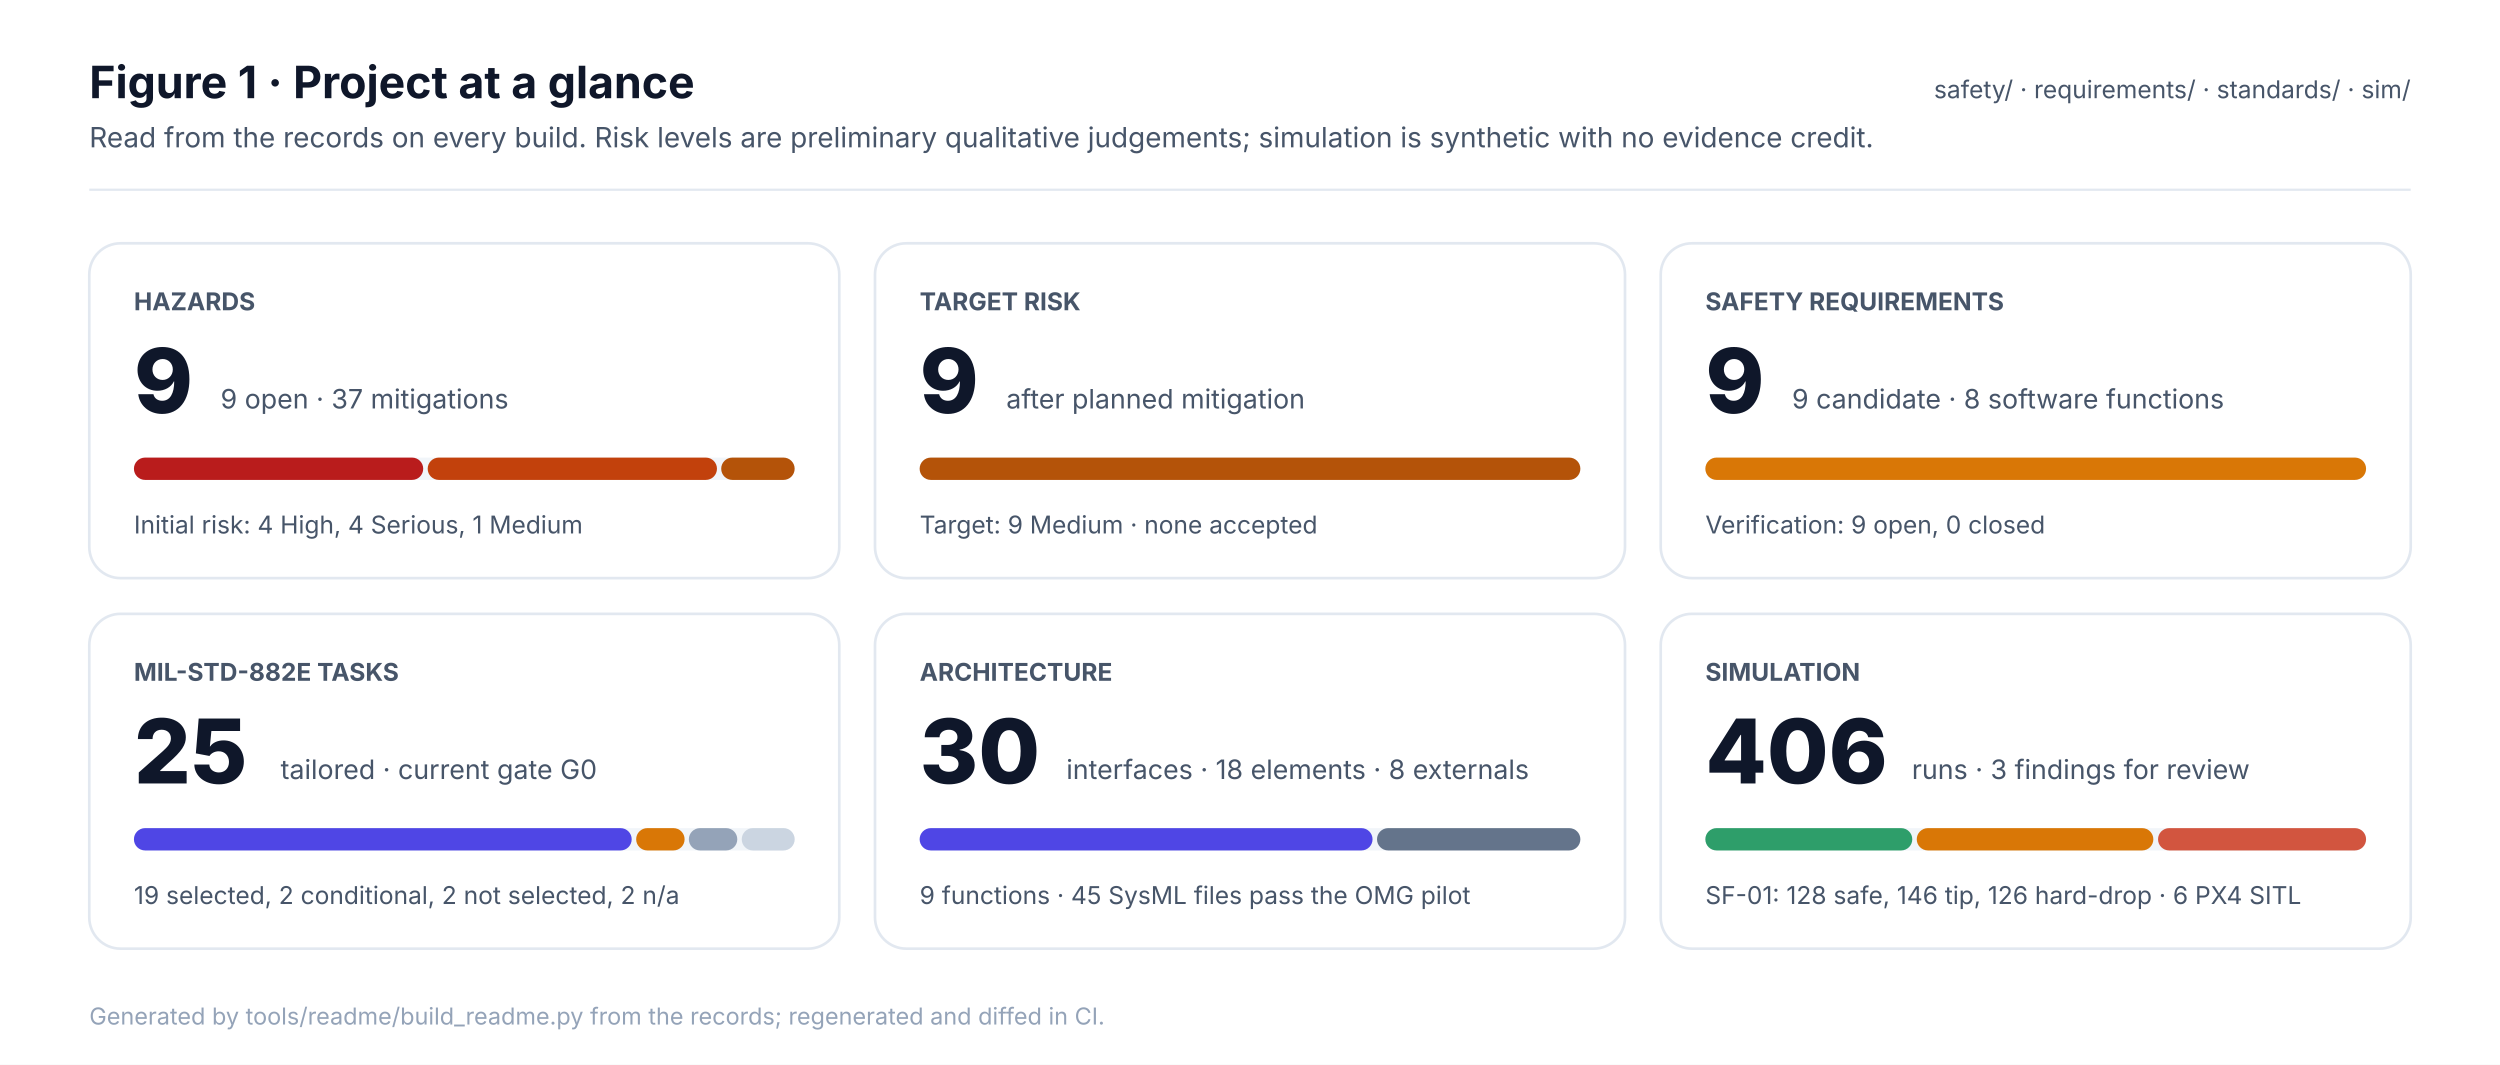
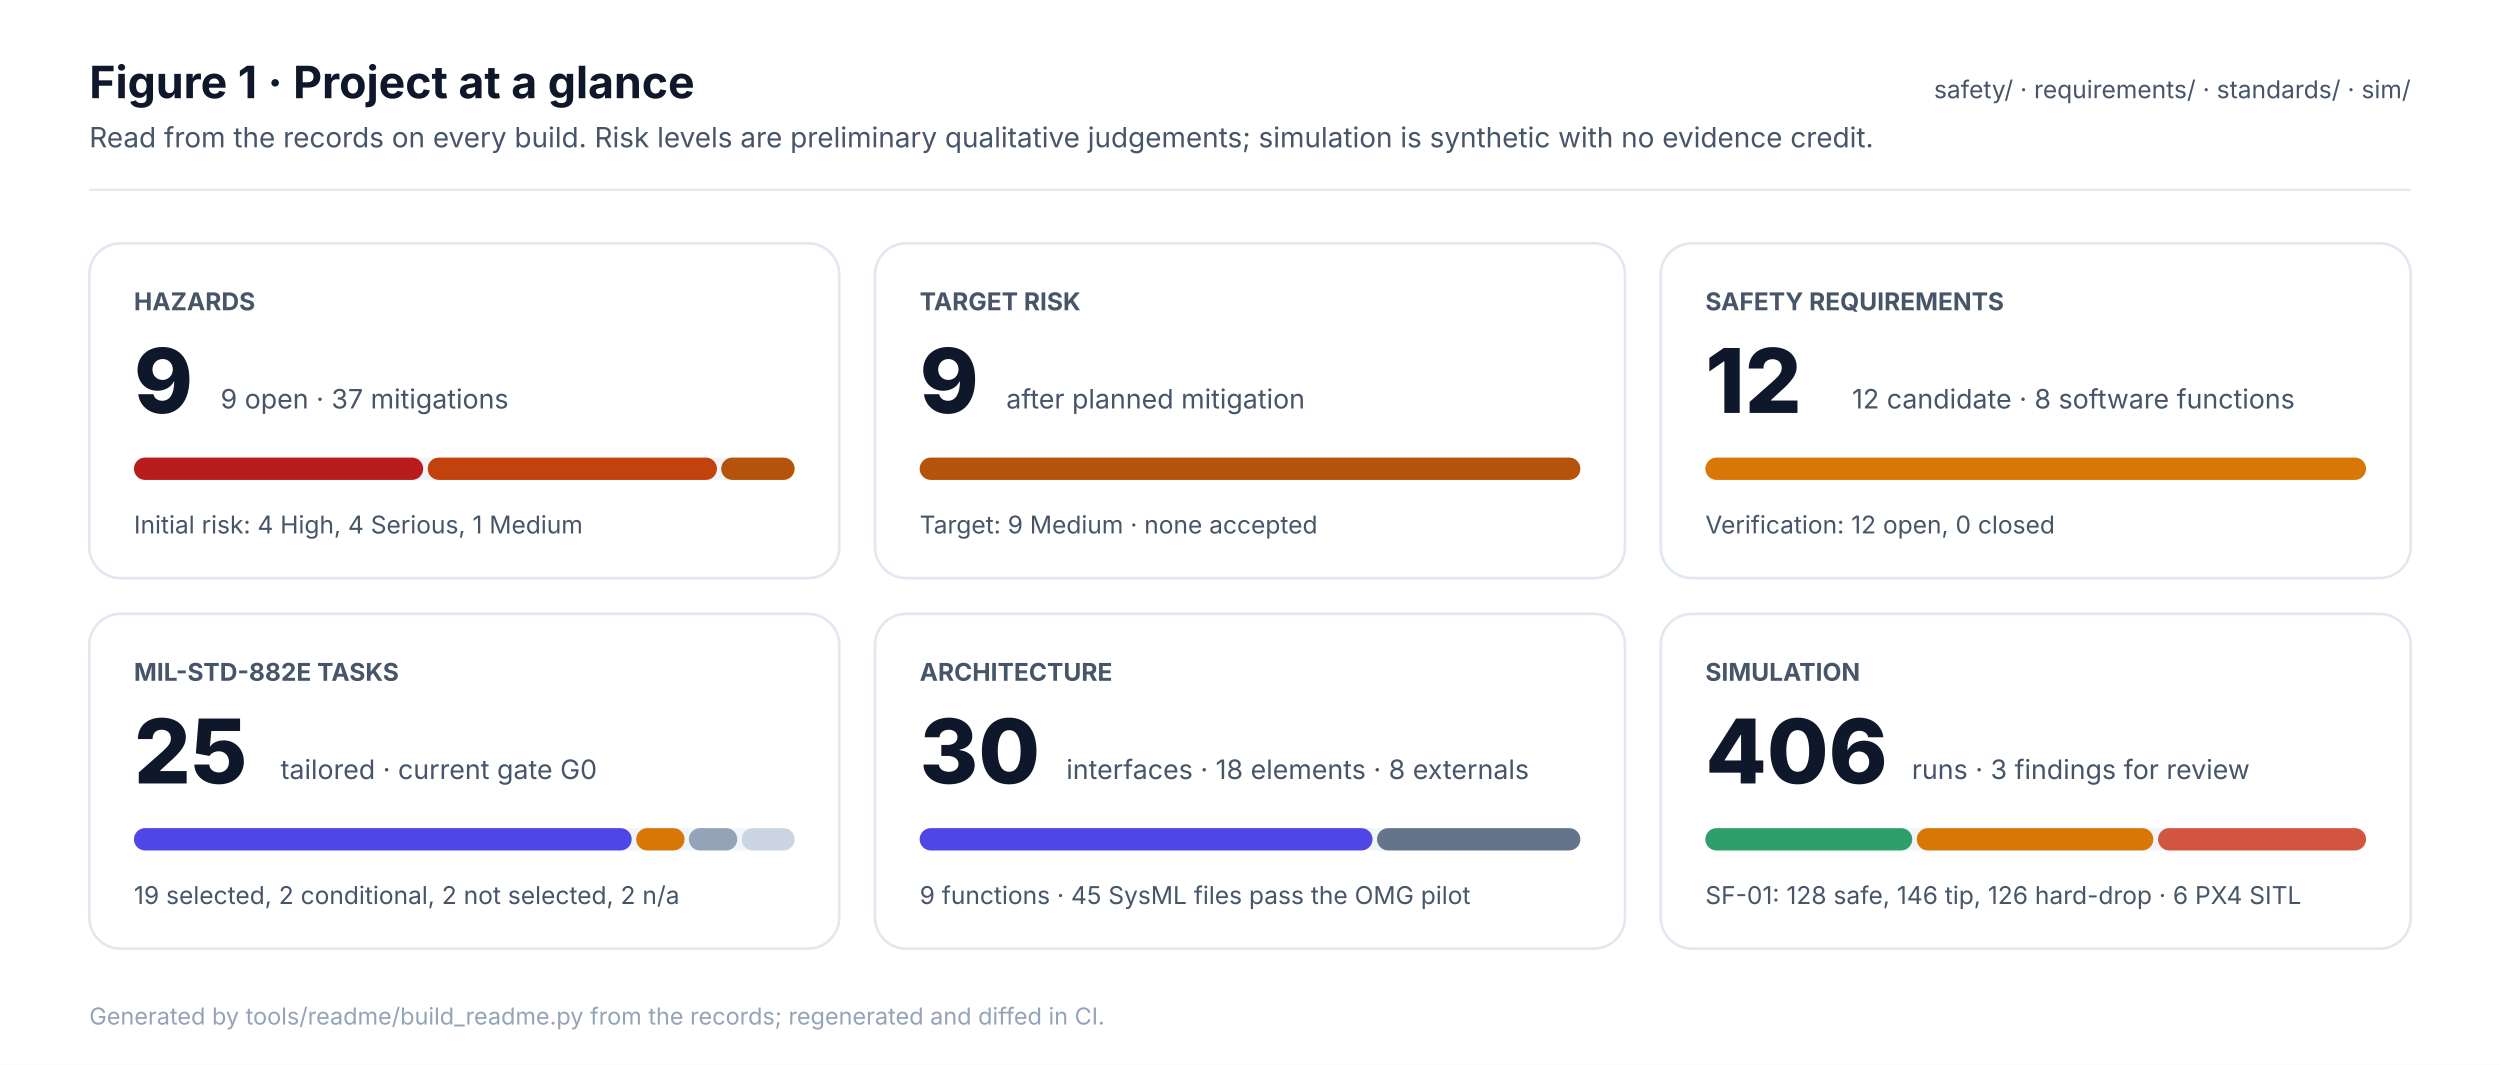
<svg xmlns="http://www.w3.org/2000/svg" width="1120" height="477" viewBox="0 0 1120 477" font-family="Inter, 'Segoe UI', Helvetica, Arial, sans-serif" role="img">
  <defs>
    <pattern id="hatch" patternUnits="userSpaceOnUse" width="6" height="6" patternTransform="rotate(45)">
      <rect width="6" height="6" fill="#F1F5F9" />
      <line x1="0" y1="0" x2="0" y2="6" stroke="#E2E8F0" stroke-width="2" />
    </pattern>
    <marker id="arr-ink" viewBox="0 0 10 10" refX="9" refY="5" markerWidth="7" markerHeight="7" orient="auto-start-reverse">
      <path d="M0 0 L10 5 L0 10 z" fill="#475569" />
    </marker>
    <marker id="dia-ink" viewBox="0 0 16 10" refX="15" refY="5" markerWidth="12" markerHeight="8" orient="auto-start-reverse">
      <path d="M1 5 L8 1 L15 5 L8 9 z" fill="#475569" />
    </marker>
    <marker id="tri-ink" viewBox="0 0 12 12" refX="11" refY="6" markerWidth="10" markerHeight="10" orient="auto-start-reverse">
      <path d="M1 1 L11 6 L1 11 z" fill="#FFFFFF" stroke="#475569" stroke-width="1.2" />
    </marker>
    <marker id="arr-system" viewBox="0 0 10 10" refX="9" refY="5" markerWidth="7" markerHeight="7" orient="auto-start-reverse">
      <path d="M0 0 L10 5 L0 10 z" fill="#4F46E5" />
    </marker>
    <marker id="dia-system" viewBox="0 0 16 10" refX="15" refY="5" markerWidth="12" markerHeight="8" orient="auto-start-reverse">
      <path d="M1 5 L8 1 L15 5 L8 9 z" fill="#4F46E5" />
    </marker>
    <marker id="tri-system" viewBox="0 0 12 12" refX="11" refY="6" markerWidth="10" markerHeight="10" orient="auto-start-reverse">
      <path d="M1 1 L11 6 L1 11 z" fill="#FFFFFF" stroke="#4F46E5" stroke-width="1.2" />
    </marker>
    <marker id="arr-software" viewBox="0 0 10 10" refX="9" refY="5" markerWidth="7" markerHeight="7" orient="auto-start-reverse">
      <path d="M0 0 L10 5 L0 10 z" fill="#0F766E" />
    </marker>
    <marker id="dia-software" viewBox="0 0 16 10" refX="15" refY="5" markerWidth="12" markerHeight="8" orient="auto-start-reverse">
      <path d="M1 5 L8 1 L15 5 L8 9 z" fill="#0F766E" />
    </marker>
    <marker id="tri-software" viewBox="0 0 12 12" refX="11" refY="6" markerWidth="10" markerHeight="10" orient="auto-start-reverse">
      <path d="M1 1 L11 6 L1 11 z" fill="#FFFFFF" stroke="#0F766E" stroke-width="1.2" />
    </marker>
    <marker id="arr-safety" viewBox="0 0 10 10" refX="9" refY="5" markerWidth="7" markerHeight="7" orient="auto-start-reverse">
      <path d="M0 0 L10 5 L0 10 z" fill="#C2410C" />
    </marker>
    <marker id="dia-safety" viewBox="0 0 16 10" refX="15" refY="5" markerWidth="12" markerHeight="8" orient="auto-start-reverse">
      <path d="M1 5 L8 1 L15 5 L8 9 z" fill="#C2410C" />
    </marker>
    <marker id="tri-safety" viewBox="0 0 12 12" refX="11" refY="6" markerWidth="10" markerHeight="10" orient="auto-start-reverse">
      <path d="M1 1 L11 6 L1 11 z" fill="#FFFFFF" stroke="#C2410C" stroke-width="1.2" />
    </marker>
    <marker id="arr-interface" viewBox="0 0 10 10" refX="9" refY="5" markerWidth="7" markerHeight="7" orient="auto-start-reverse">
      <path d="M0 0 L10 5 L0 10 z" fill="#7C3AED" />
    </marker>
    <marker id="dia-interface" viewBox="0 0 16 10" refX="15" refY="5" markerWidth="12" markerHeight="8" orient="auto-start-reverse">
      <path d="M1 5 L8 1 L15 5 L8 9 z" fill="#7C3AED" />
    </marker>
    <marker id="tri-interface" viewBox="0 0 12 12" refX="11" refY="6" markerWidth="10" markerHeight="10" orient="auto-start-reverse">
      <path d="M1 1 L11 6 L1 11 z" fill="#FFFFFF" stroke="#7C3AED" stroke-width="1.2" />
    </marker>
    <marker id="arr-external" viewBox="0 0 10 10" refX="9" refY="5" markerWidth="7" markerHeight="7" orient="auto-start-reverse">
      <path d="M0 0 L10 5 L0 10 z" fill="#64748B" />
    </marker>
    <marker id="dia-external" viewBox="0 0 16 10" refX="15" refY="5" markerWidth="12" markerHeight="8" orient="auto-start-reverse">
      <path d="M1 5 L8 1 L15 5 L8 9 z" fill="#64748B" />
    </marker>
    <marker id="tri-external" viewBox="0 0 12 12" refX="11" refY="6" markerWidth="10" markerHeight="10" orient="auto-start-reverse">
      <path d="M1 1 L11 6 L1 11 z" fill="#FFFFFF" stroke="#64748B" stroke-width="1.2" />
    </marker>
    <marker id="arr-work" viewBox="0 0 10 10" refX="9" refY="5" markerWidth="7" markerHeight="7" orient="auto-start-reverse">
      <path d="M0 0 L10 5 L0 10 z" fill="#475569" />
    </marker>
    <marker id="dia-work" viewBox="0 0 16 10" refX="15" refY="5" markerWidth="12" markerHeight="8" orient="auto-start-reverse">
      <path d="M1 5 L8 1 L15 5 L8 9 z" fill="#475569" />
    </marker>
    <marker id="tri-work" viewBox="0 0 12 12" refX="11" refY="6" markerWidth="10" markerHeight="10" orient="auto-start-reverse">
      <path d="M1 1 L11 6 L1 11 z" fill="#FFFFFF" stroke="#475569" stroke-width="1.2" />
    </marker>
    <marker id="arr-muted" viewBox="0 0 10 10" refX="9" refY="5" markerWidth="7" markerHeight="7" orient="auto-start-reverse">
      <path d="M0 0 L10 5 L0 10 z" fill="#94A3B8" />
    </marker>
    <marker id="dia-muted" viewBox="0 0 16 10" refX="15" refY="5" markerWidth="12" markerHeight="8" orient="auto-start-reverse">
      <path d="M1 5 L8 1 L15 5 L8 9 z" fill="#94A3B8" />
    </marker>
    <marker id="tri-muted" viewBox="0 0 12 12" refX="11" refY="6" markerWidth="10" markerHeight="10" orient="auto-start-reverse">
      <path d="M1 1 L11 6 L1 11 z" fill="#FFFFFF" stroke="#94A3B8" stroke-width="1.2" />
    </marker>
    <marker id="arr-current" viewBox="0 0 10 10" refX="9" refY="5" markerWidth="7" markerHeight="7" orient="auto-start-reverse">
      <path d="M0 0 L10 5 L0 10 z" fill="#0F172A" />
    </marker>
    <marker id="dia-current" viewBox="0 0 16 10" refX="15" refY="5" markerWidth="12" markerHeight="8" orient="auto-start-reverse">
      <path d="M1 5 L8 1 L15 5 L8 9 z" fill="#0F172A" />
    </marker>
    <marker id="tri-current" viewBox="0 0 12 12" refX="11" refY="6" markerWidth="10" markerHeight="10" orient="auto-start-reverse">
      <path d="M1 1 L11 6 L1 11 z" fill="#FFFFFF" stroke="#0F172A" stroke-width="1.2" />
    </marker>
    <marker id="arr-ok" viewBox="0 0 10 10" refX="9" refY="5" markerWidth="7" markerHeight="7" orient="auto-start-reverse">
      <path d="M0 0 L10 5 L0 10 z" fill="#2E9E6A" />
    </marker>
    <marker id="dia-ok" viewBox="0 0 16 10" refX="15" refY="5" markerWidth="12" markerHeight="8" orient="auto-start-reverse">
      <path d="M1 5 L8 1 L15 5 L8 9 z" fill="#2E9E6A" />
    </marker>
    <marker id="tri-ok" viewBox="0 0 12 12" refX="11" refY="6" markerWidth="10" markerHeight="10" orient="auto-start-reverse">
      <path d="M1 1 L11 6 L1 11 z" fill="#FFFFFF" stroke="#2E9E6A" stroke-width="1.2" />
    </marker>
    <marker id="arr-amber" viewBox="0 0 10 10" refX="9" refY="5" markerWidth="7" markerHeight="7" orient="auto-start-reverse">
      <path d="M0 0 L10 5 L0 10 z" fill="#D97706" />
    </marker>
    <marker id="dia-amber" viewBox="0 0 16 10" refX="15" refY="5" markerWidth="12" markerHeight="8" orient="auto-start-reverse">
      <path d="M1 5 L8 1 L15 5 L8 9 z" fill="#D97706" />
    </marker>
    <marker id="tri-amber" viewBox="0 0 12 12" refX="11" refY="6" markerWidth="10" markerHeight="10" orient="auto-start-reverse">
      <path d="M1 1 L11 6 L1 11 z" fill="#FFFFFF" stroke="#D97706" stroke-width="1.2" />
    </marker>
    <marker id="arr-red" viewBox="0 0 10 10" refX="9" refY="5" markerWidth="7" markerHeight="7" orient="auto-start-reverse">
      <path d="M0 0 L10 5 L0 10 z" fill="#D2553F" />
    </marker>
    <marker id="dia-red" viewBox="0 0 16 10" refX="15" refY="5" markerWidth="12" markerHeight="8" orient="auto-start-reverse">
      <path d="M1 5 L8 1 L15 5 L8 9 z" fill="#D2553F" />
    </marker>
    <marker id="tri-red" viewBox="0 0 12 12" refX="11" refY="6" markerWidth="10" markerHeight="10" orient="auto-start-reverse">
      <path d="M1 1 L11 6 L1 11 z" fill="#FFFFFF" stroke="#D2553F" stroke-width="1.2" />
    </marker>
  </defs>
  <rect x="0" y="0" width="1120" height="477" rx="0" fill="#FFFFFF" stroke="none" stroke-width="0" />
  <text x="40" y="44" font-size="20" fill="#0F172A" font-weight="700">Figure 1 · Project at a glance</text>
  <text x="40" y="66" font-size="12.5" fill="#475569">Read from the records on every build. Risk levels are preliminary qualitative judgements; simulation is synthetic with no evidence credit.</text>
  <text x="1080" y="44" font-size="11" fill="#475569" text-anchor="end">safety/ · requirements/ · standards/ · sim/</text>
  <line x1="40" y1="85" x2="1080" y2="85" stroke="#E2E8F0" stroke-width="1" />
  <rect x="40" y="109" width="336" height="150" rx="14" fill="#FFFFFF" stroke="#E2E8F0" stroke-width="1.2" />
  <text x="60" y="139" font-size="11" fill="#475569" font-weight="700">HAZARDS</text>
  <text x="60" y="185" font-size="40" fill="#0F172A" font-weight="800">9</text>
  <text x="98.8" y="183" font-size="12" fill="#475569">9 open · 37 mitigations</text>
  <rect x="60" y="205" width="296" height="10" rx="5.0" fill="#F1F5F9" stroke="none" stroke-width="0" />
  <rect x="60" y="205" width="129.6" height="10" rx="5.0" fill="#B91C1C" stroke="none" stroke-width="0" />
  <rect x="191.6" y="205" width="129.6" height="10" rx="5.0" fill="#C2410C" stroke="none" stroke-width="0" />
  <rect x="323.1" y="205" width="32.9" height="10" rx="5.0" fill="#B45309" stroke="none" stroke-width="0" />
  <text x="60" y="239" font-size="11" fill="#475569">Initial risk: 4 High, 4 Serious, 1 Medium</text>
  <rect x="392" y="109" width="336" height="150" rx="14" fill="#FFFFFF" stroke="#E2E8F0" stroke-width="1.2" />
  <text x="412" y="139" font-size="11" fill="#475569" font-weight="700">TARGET RISK</text>
  <text x="412" y="185" font-size="40" fill="#0F172A" font-weight="800">9</text>
  <text x="450.8" y="183" font-size="12" fill="#475569">after planned mitigation</text>
  <rect x="412" y="205" width="296" height="10" rx="5.0" fill="#F1F5F9" stroke="none" stroke-width="0" />
  <rect x="412" y="205" width="296" height="10" rx="5.0" fill="#B45309" stroke="none" stroke-width="0" />
  <text x="412" y="239" font-size="11" fill="#475569">Target: 9 Medium · none accepted</text>
  <rect x="744" y="109" width="336" height="150" rx="14" fill="#FFFFFF" stroke="#E2E8F0" stroke-width="1.2" />
  <text x="764" y="139" font-size="11" fill="#475569" font-weight="700">SAFETY REQUIREMENTS</text>
-   <text x="764" y="185" font-size="40" fill="#0F172A" font-weight="800">9</text>
-   <text x="802.8" y="183" font-size="12" fill="#475569">9 candidate · 8 software functions</text>
+   <text x="764" y="185" font-size="40" fill="#0F172A" font-weight="800">12</text>
+   <text x="829.7" y="183" font-size="12" fill="#475569">12 candidate · 8 software functions</text>
  <rect x="764" y="205" width="296" height="10" rx="5.0" fill="#F1F5F9" stroke="none" stroke-width="0" />
  <rect x="764" y="205" width="296" height="10" rx="5.0" fill="#D97706" stroke="none" stroke-width="0" />
-   <text x="764" y="239" font-size="11" fill="#475569">Verification: 9 open, 0 closed</text>
+   <text x="764" y="239" font-size="11" fill="#475569">Verification: 12 open, 0 closed</text>
  <rect x="40" y="275" width="336" height="150" rx="14" fill="#FFFFFF" stroke="#E2E8F0" stroke-width="1.2" />
  <text x="60" y="305" font-size="11" fill="#475569" font-weight="700">MIL-STD-882E TASKS</text>
  <text x="60" y="351" font-size="40" fill="#0F172A" font-weight="800">25</text>
  <text x="125.7" y="349" font-size="12" fill="#475569">tailored · current gate G0</text>
  <rect x="60" y="371" width="296" height="10" rx="5.0" fill="#F1F5F9" stroke="none" stroke-width="0" />
  <rect x="60" y="371" width="223" height="10" rx="5.0" fill="#4F46E5" stroke="none" stroke-width="0" />
  <rect x="285" y="371" width="21.7" height="10" rx="5.0" fill="#D97706" stroke="none" stroke-width="0" />
  <rect x="308.6" y="371" width="21.7" height="10" rx="5.0" fill="#94A3B8" stroke="none" stroke-width="0" />
  <rect x="332.3" y="371" width="23.7" height="10" rx="5.0" fill="#CBD5E1" stroke="none" stroke-width="0" />
  <text x="60" y="405" font-size="11" fill="#475569">19 selected, 2 conditional, 2 not selected, 2 n/a</text>
  <rect x="392" y="275" width="336" height="150" rx="14" fill="#FFFFFF" stroke="#E2E8F0" stroke-width="1.2" />
  <text x="412" y="305" font-size="11" fill="#475569" font-weight="700">ARCHITECTURE</text>
  <text x="412" y="351" font-size="40" fill="#0F172A" font-weight="800">30</text>
  <text x="477.7" y="349" font-size="12" fill="#475569">interfaces · 18 elements · 8 externals</text>
  <rect x="412" y="371" width="296" height="10" rx="5.0" fill="#F1F5F9" stroke="none" stroke-width="0" />
  <rect x="412" y="371" width="202.9" height="10" rx="5.0" fill="#4F46E5" stroke="none" stroke-width="0" />
  <rect x="616.9" y="371" width="91.1" height="10" rx="5.0" fill="#64748B" stroke="none" stroke-width="0" />
  <text x="412" y="405" font-size="11" fill="#475569">9 functions · 45 SysML files pass the OMG pilot</text>
  <rect x="744" y="275" width="336" height="150" rx="14" fill="#FFFFFF" stroke="#E2E8F0" stroke-width="1.2" />
  <text x="764" y="305" font-size="11" fill="#475569" font-weight="700">SIMULATION</text>
  <text x="764" y="351" font-size="40" fill="#0F172A" font-weight="800">406</text>
  <text x="856.5" y="349" font-size="12" fill="#475569">runs · 3 findings for review</text>
  <rect x="764" y="371" width="296" height="10" rx="5.0" fill="#F1F5F9" stroke="none" stroke-width="0" />
  <rect x="764" y="371" width="92.7" height="10" rx="5.0" fill="#2E9E6A" stroke="none" stroke-width="0" />
  <rect x="858.7" y="371" width="106" height="10" rx="5.0" fill="#D97706" stroke="none" stroke-width="0" />
  <rect x="966.8" y="371" width="93.2" height="10" rx="5.0" fill="#D2553F" stroke="none" stroke-width="0" />
  <text x="764" y="405" font-size="11" fill="#475569">SF-01: 128 safe, 146 tip, 126 hard-drop · 6 PX4 SITL</text>
  <text x="40" y="459" font-size="10.5" fill="#94A3B8">Generated by tools/readme/build_readme.py from the records; regenerated and diffed in CI.</text>
</svg>
